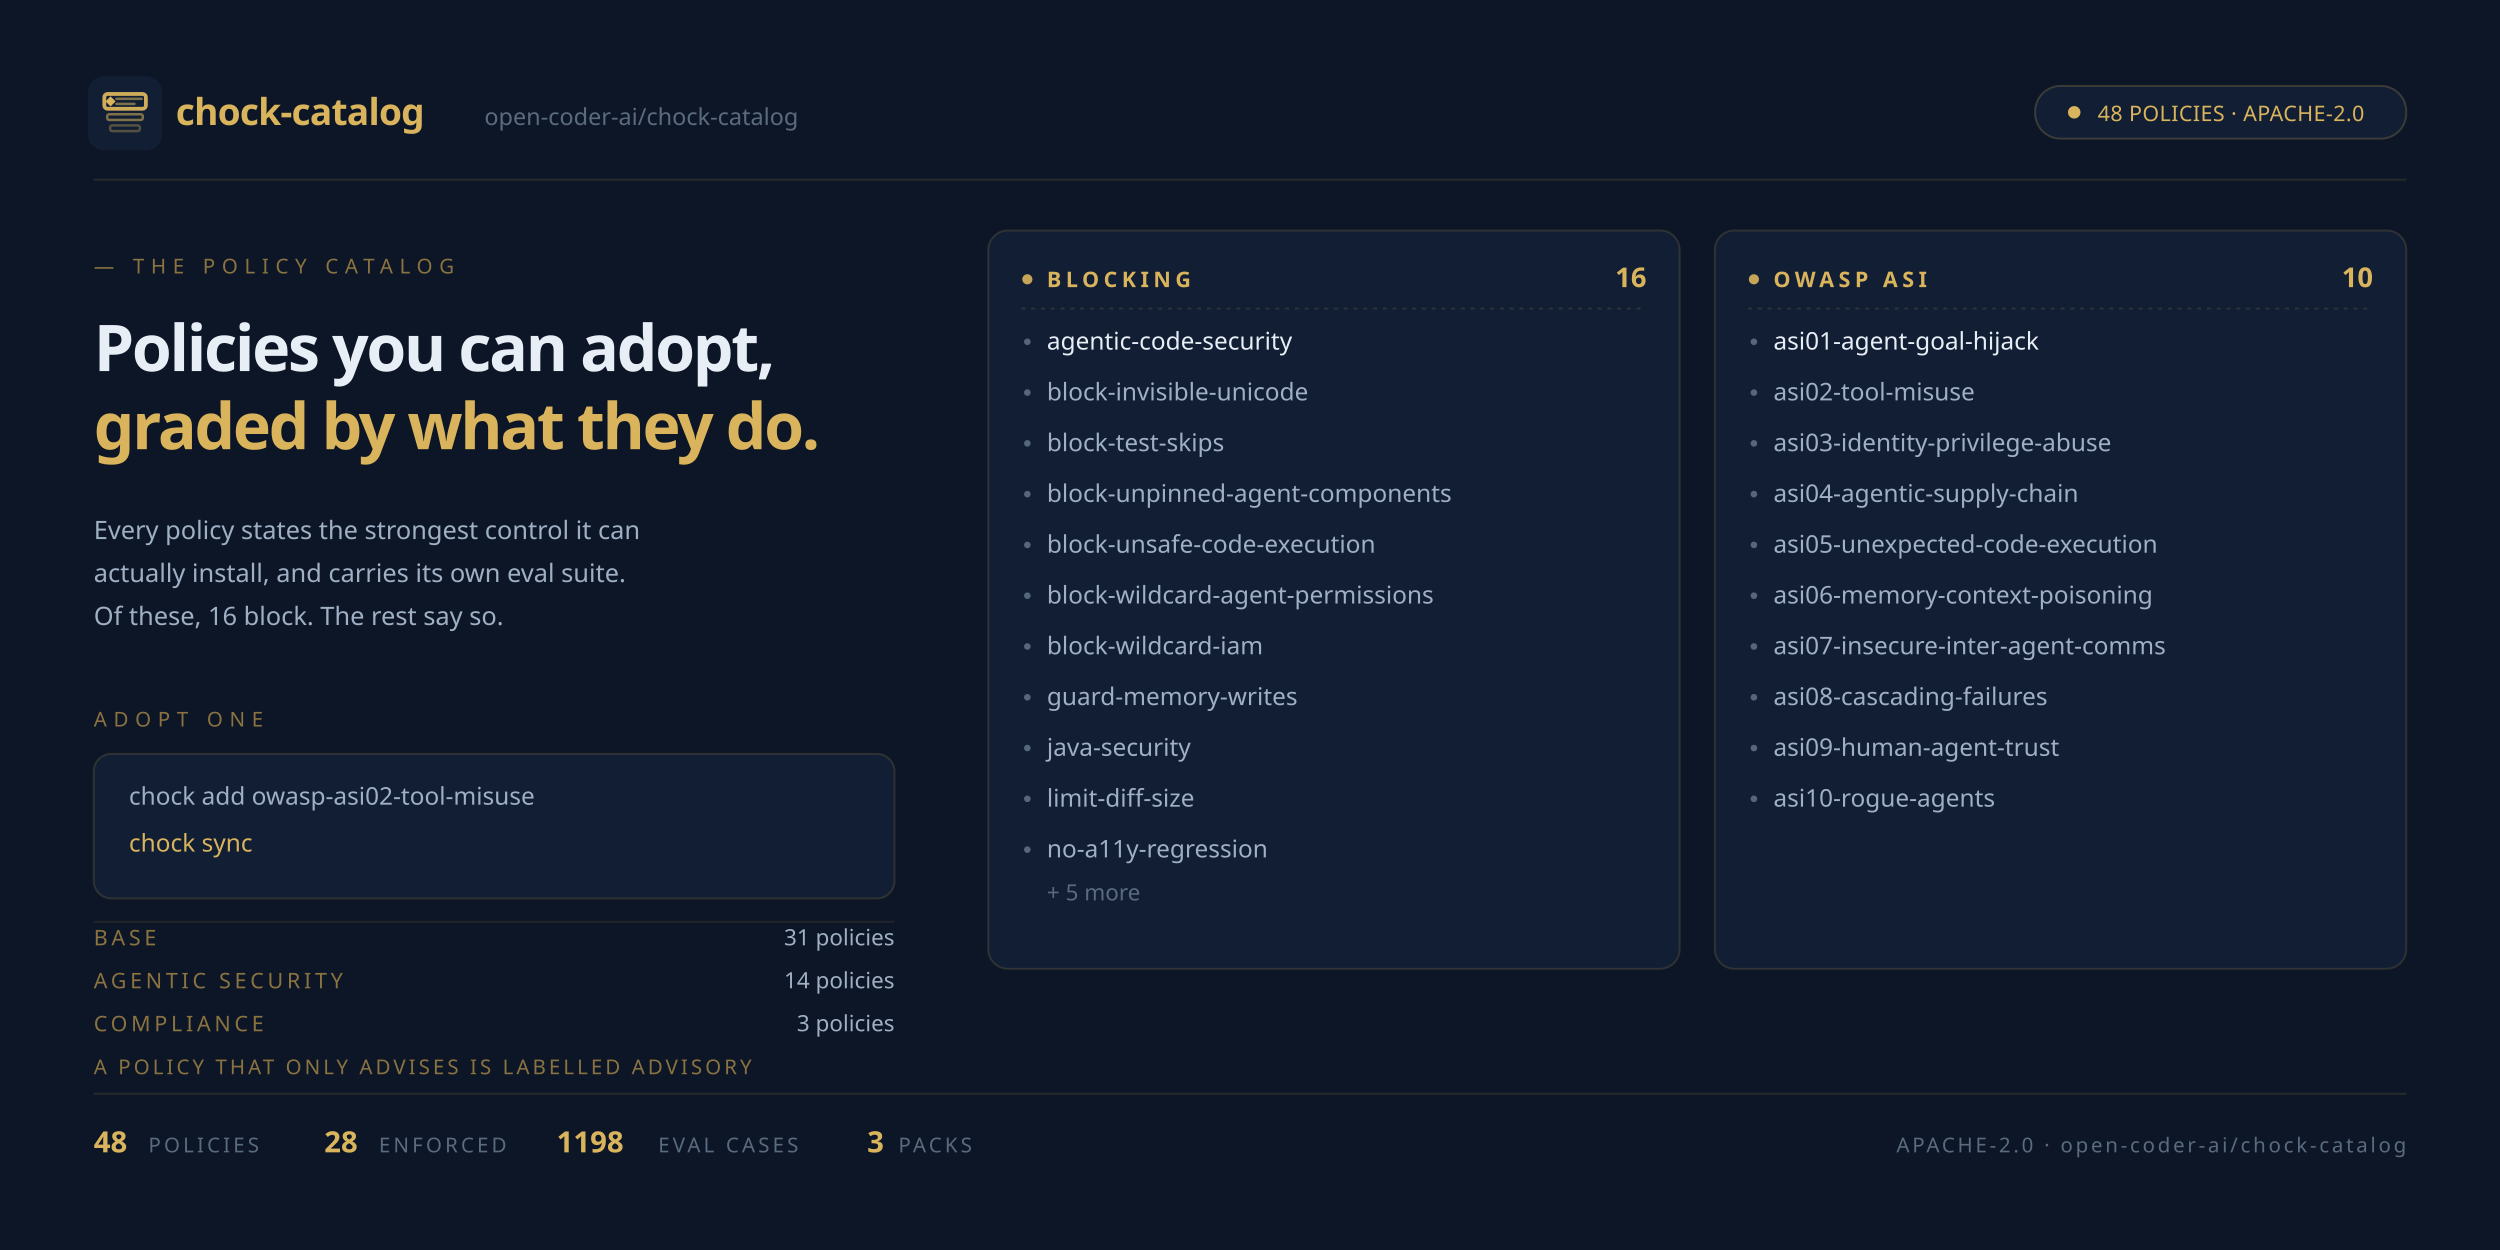
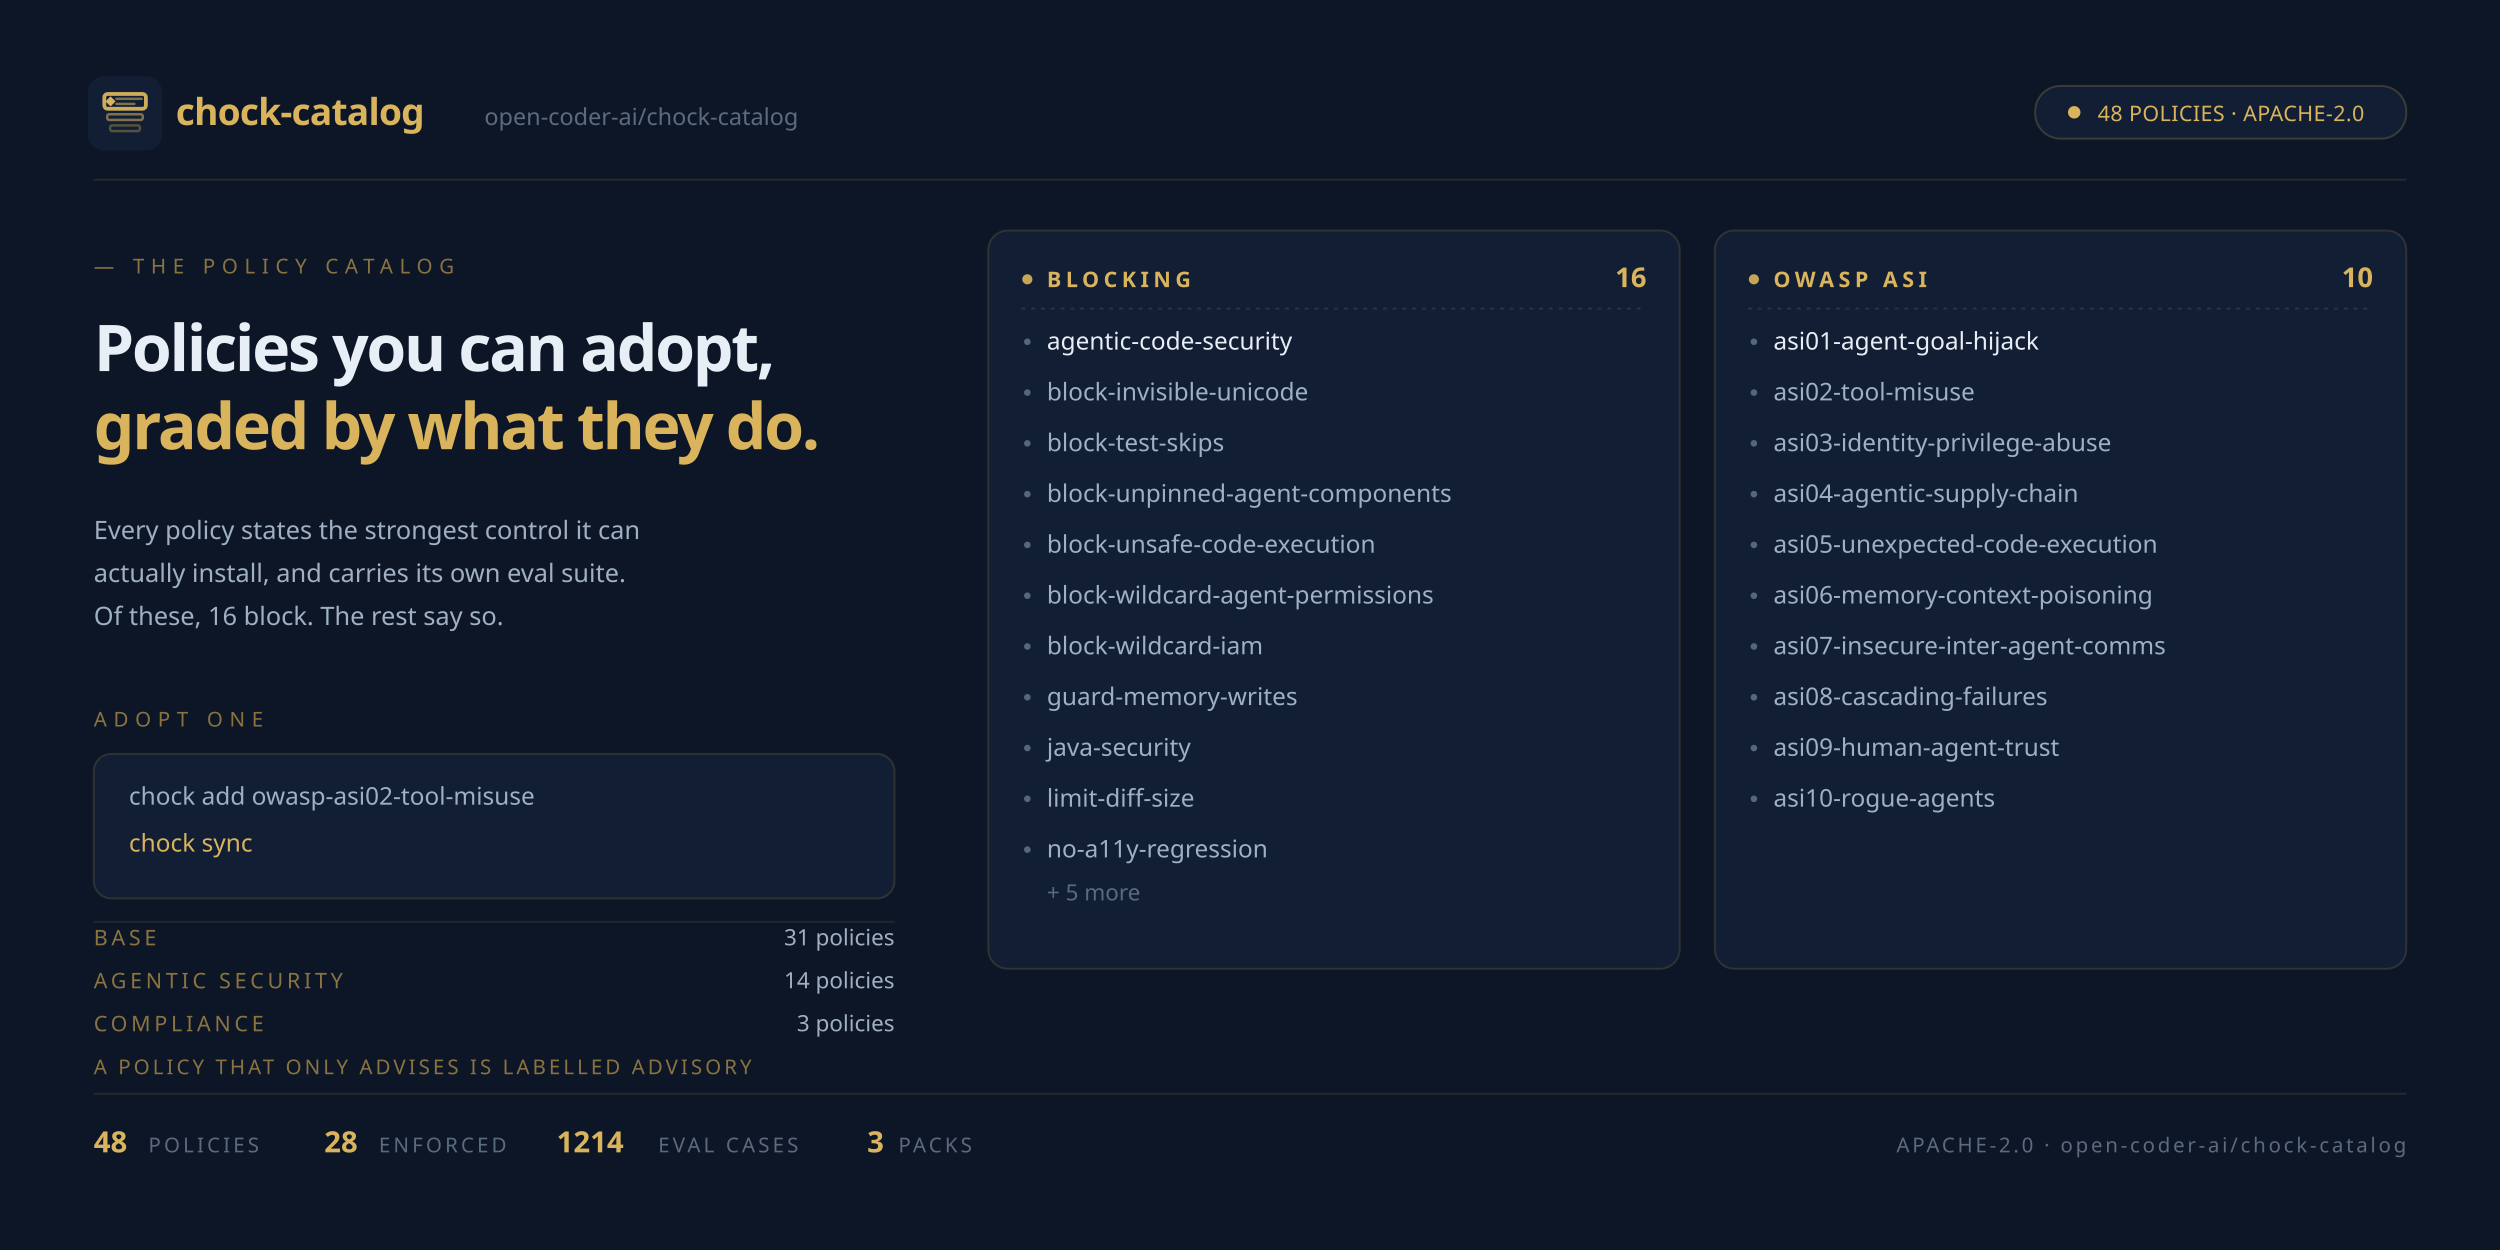
- <svg xmlns="http://www.w3.org/2000/svg" width="1280" height="640" viewBox="0 0 1280 640" role="img" aria-label="chock-catalog — the policy catalog for chock: policies you can adopt, graded by what they actually enforce. 48 policies across 3 packs (agentic-security 14, base 31, compliance 3); 28 enforced (19 at commit, 9 at pre-tool-use) and 20 advisory; 1198 eval cases. The 16 blocking policies: agentic-code-security, block-invisible-unicode, block-test-skips, block-unpinned-agent-components, block-unsafe-code-execution, block-wildcard-agent-permissions, block-wildcard-iam, guard-memory-writes, java-security, limit-diff-size, no-a11y-regression, pin-github-actions, protect-main-branch, protect-test-integrity, scan-secrets, verify-dependency-exists. Full OWASP Agentic Security Initiative top ten coverage, ASI01 through ASI10. Apache-2.0.">
+ <svg xmlns="http://www.w3.org/2000/svg" width="1280" height="640" viewBox="0 0 1280 640" role="img" aria-label="chock-catalog — the policy catalog for chock: policies you can adopt, graded by what they actually enforce. 48 policies across 3 packs (agentic-security 14, base 31, compliance 3); 28 enforced (19 at commit, 9 at pre-tool-use) and 20 advisory; 1214 eval cases. The 16 blocking policies: agentic-code-security, block-invisible-unicode, block-test-skips, block-unpinned-agent-components, block-unsafe-code-execution, block-wildcard-agent-permissions, block-wildcard-iam, guard-memory-writes, java-security, limit-diff-size, no-a11y-regression, pin-github-actions, protect-main-branch, protect-test-integrity, scan-secrets, verify-dependency-exists. Full OWASP Agentic Security Initiative top ten coverage, ASI01 through ASI10. Apache-2.0.">
  <rect width="1280" height="640" fill="#0D1626" />
  <rect x="45.0" y="39.0" width="38" height="38" rx="8.4" fill="#111E33" />
  <rect x="56.4" y="64.2" width="15.2" height="2.9" rx="1.0" fill="none" stroke="#D9B45C" stroke-width="1.29" stroke-opacity="0.34" />
  <rect x="54.9" y="58.5" width="18.2" height="2.9" rx="1.0" fill="none" stroke="#D9B45C" stroke-width="1.29" stroke-opacity="0.55" />
  <rect x="53.4" y="48.1" width="21.3" height="7.6" rx="1.7" fill="none" stroke="#D9B45C" stroke-width="1.94" stroke-opacity="0.95" />
  <rect x="54.77" y="50.10" width="3.65" height="3.65" transform="rotate(45 56.59 51.92)" fill="#D9B45C" />
  <line x1="59.6" y1="50.6" x2="72.5" y2="50.6" stroke="#D9B45C" stroke-width="1.29" stroke-opacity="0.55" stroke-linecap="round" />
  <line x1="59.6" y1="53.2" x2="68.8" y2="53.2" stroke="#D9B45C" stroke-width="1.29" stroke-opacity="0.55" stroke-linecap="round" />
  <text x="90" y="64" font-family="Geist Mono" font-size="19" font-weight="700" letter-spacing="-0.4" fill="#D9B45C">chock-catalog</text>
  <text x="248" y="64" font-family="Geist Mono" font-size="12" fill="#5A6B80">open-coder-ai/chock-catalog</text>
  <rect x="1042" y="44" width="190" height="27" rx="13" fill="#111E33" stroke="#D9B45C" stroke-opacity="0.22" />
  <circle cx="1062" cy="57.5" r="3.2" fill="#D9B45C" />
  <text x="1074" y="62" font-family="Geist Mono" font-size="11" letter-spacing="0.2" fill="#D9B45C">48 POLICIES · APACHE-2.0</text>
  <line x1="48" y1="92" x2="1232" y2="92" stroke="#D9B45C" stroke-opacity="0.13" stroke-width="1" />
  <text x="48" y="140" font-family="Geist Mono" font-size="10.5" letter-spacing="3.4" fill="#8A7340">— THE POLICY CATALOG</text>
  <text x="48" y="190" font-family="Geist Mono" font-size="33" font-weight="700" letter-spacing="-1.2" fill="#E8EEF6">Policies you can adopt,</text>
  <text x="48" y="230" font-family="Geist Mono" font-size="33" font-weight="700" letter-spacing="-1.2" fill="#D9B45C">graded by what they do.</text>
  <text x="48" y="276" font-family="Geist Mono" font-size="13" fill="#9FB0C4">Every policy states the strongest control it can</text>
  <text x="48" y="298" font-family="Geist Mono" font-size="13" fill="#9FB0C4">actually install, and carries its own eval suite.</text>
  <text x="48" y="320" font-family="Geist Mono" font-size="13" fill="#9FB0C4">Of these, 16 block. The rest say so.</text>
  <text x="48" y="372" font-family="Geist Mono" font-size="10.5" letter-spacing="3.4" fill="#8A7340">ADOPT ONE</text>
  <rect x="48" y="386" width="410" height="74" rx="9" fill="#111E33" stroke="#D9B45C" stroke-opacity="0.16" />
  <text x="66" y="412" font-family="Geist Mono" font-size="12.5" fill="#9FB0C4">chock add owasp-asi02-tool-misuse</text>
  <text x="66" y="436" font-family="Geist Mono" font-size="12.5" fill="#D9B45C">chock sync</text>
  <line x1="48" y1="472" x2="458" y2="472" stroke="#D9B45C" stroke-opacity="0.10" stroke-width="1" />
  <text x="48" y="484" font-family="Geist Mono" font-size="11" letter-spacing="1.9" fill="#8A7340">BASE</text>
  <text x="458" y="484" font-family="Geist Mono" font-size="11.5" text-anchor="end" fill="#9FB0C4">31 policies</text>
  <text x="48" y="506" font-family="Geist Mono" font-size="11" letter-spacing="1.9" fill="#8A7340">AGENTIC SECURITY</text>
  <text x="458" y="506" font-family="Geist Mono" font-size="11.5" text-anchor="end" fill="#9FB0C4">14 policies</text>
  <text x="48" y="528" font-family="Geist Mono" font-size="11" letter-spacing="1.9" fill="#8A7340">COMPLIANCE</text>
  <text x="458" y="528" font-family="Geist Mono" font-size="11.5" text-anchor="end" fill="#9FB0C4">3 policies</text>
  <text x="48" y="550" font-family="Geist Mono" font-size="10.5" letter-spacing="1.55" fill="#8A7340">A POLICY THAT ONLY ADVISES IS LABELLED ADVISORY</text>
  <rect x="506" y="118" width="354" height="378" rx="10" fill="#111E33" stroke="#D9B45C" stroke-opacity="0.16" stroke-width="1" />
  <circle cx="526" cy="143" r="2.6" fill="#D9B45C" fill-opacity="0.9" />
  <text x="536" y="147" font-family="Geist Mono" font-size="11" font-weight="700" letter-spacing="2.3" fill="#D9B45C">BLOCKING</text>
  <text x="843" y="147" font-family="Geist Mono" font-size="14" font-weight="700" text-anchor="end" fill="#D9B45C">16</text>
  <line x1="523" y1="158" x2="843" y2="158" stroke="#D9B45C" stroke-opacity="0.14" stroke-width="1" stroke-dasharray="2 3" />
  <circle cx="526" cy="175" r="1.7" fill="#9FB0C4" fill-opacity="0.5" />
  <text x="536" y="179" font-family="Geist Mono" font-size="12.5" fill="#E8EEF6">agentic-code-security</text>
  <circle cx="526" cy="201" r="1.7" fill="#9FB0C4" fill-opacity="0.5" />
  <text x="536" y="205" font-family="Geist Mono" font-size="12.5" fill="#9FB0C4">block-invisible-unicode</text>
  <circle cx="526" cy="227" r="1.7" fill="#9FB0C4" fill-opacity="0.5" />
  <text x="536" y="231" font-family="Geist Mono" font-size="12.5" fill="#9FB0C4">block-test-skips</text>
  <circle cx="526" cy="253" r="1.7" fill="#9FB0C4" fill-opacity="0.5" />
  <text x="536" y="257" font-family="Geist Mono" font-size="12.5" fill="#9FB0C4">block-unpinned-agent-components</text>
  <circle cx="526" cy="279" r="1.7" fill="#9FB0C4" fill-opacity="0.5" />
  <text x="536" y="283" font-family="Geist Mono" font-size="12.5" fill="#9FB0C4">block-unsafe-code-execution</text>
  <circle cx="526" cy="305" r="1.7" fill="#9FB0C4" fill-opacity="0.5" />
  <text x="536" y="309" font-family="Geist Mono" font-size="12.5" fill="#9FB0C4">block-wildcard-agent-permissions</text>
  <circle cx="526" cy="331" r="1.7" fill="#9FB0C4" fill-opacity="0.5" />
  <text x="536" y="335" font-family="Geist Mono" font-size="12.5" fill="#9FB0C4">block-wildcard-iam</text>
  <circle cx="526" cy="357" r="1.7" fill="#9FB0C4" fill-opacity="0.5" />
  <text x="536" y="361" font-family="Geist Mono" font-size="12.5" fill="#9FB0C4">guard-memory-writes</text>
  <circle cx="526" cy="383" r="1.7" fill="#9FB0C4" fill-opacity="0.5" />
  <text x="536" y="387" font-family="Geist Mono" font-size="12.5" fill="#9FB0C4">java-security</text>
  <circle cx="526" cy="409" r="1.7" fill="#9FB0C4" fill-opacity="0.5" />
  <text x="536" y="413" font-family="Geist Mono" font-size="12.5" fill="#9FB0C4">limit-diff-size</text>
  <circle cx="526" cy="435" r="1.7" fill="#9FB0C4" fill-opacity="0.5" />
  <text x="536" y="439" font-family="Geist Mono" font-size="12.5" fill="#9FB0C4">no-a11y-regression</text>
  <text x="536" y="461" font-family="Geist Mono" font-size="11.5" fill="#5A6B80">+ 5 more</text>
  <rect x="878" y="118" width="354" height="378" rx="10" fill="#111E33" stroke="#D9B45C" stroke-opacity="0.16" stroke-width="1" />
  <circle cx="898" cy="143" r="2.6" fill="#D9B45C" fill-opacity="0.9" />
  <text x="908" y="147" font-family="Geist Mono" font-size="11" font-weight="700" letter-spacing="2.3" fill="#D9B45C">OWASP ASI</text>
  <text x="1215" y="147" font-family="Geist Mono" font-size="14" font-weight="700" text-anchor="end" fill="#D9B45C">10</text>
  <line x1="895" y1="158" x2="1215" y2="158" stroke="#D9B45C" stroke-opacity="0.14" stroke-width="1" stroke-dasharray="2 3" />
  <circle cx="898" cy="175" r="1.7" fill="#9FB0C4" fill-opacity="0.5" />
  <text x="908" y="179" font-family="Geist Mono" font-size="12.5" fill="#E8EEF6">asi01-agent-goal-hijack</text>
  <circle cx="898" cy="201" r="1.7" fill="#9FB0C4" fill-opacity="0.5" />
  <text x="908" y="205" font-family="Geist Mono" font-size="12.5" fill="#9FB0C4">asi02-tool-misuse</text>
  <circle cx="898" cy="227" r="1.7" fill="#9FB0C4" fill-opacity="0.5" />
  <text x="908" y="231" font-family="Geist Mono" font-size="12.5" fill="#9FB0C4">asi03-identity-privilege-abuse</text>
  <circle cx="898" cy="253" r="1.7" fill="#9FB0C4" fill-opacity="0.5" />
  <text x="908" y="257" font-family="Geist Mono" font-size="12.5" fill="#9FB0C4">asi04-agentic-supply-chain</text>
  <circle cx="898" cy="279" r="1.7" fill="#9FB0C4" fill-opacity="0.5" />
  <text x="908" y="283" font-family="Geist Mono" font-size="12.5" fill="#9FB0C4">asi05-unexpected-code-execution</text>
  <circle cx="898" cy="305" r="1.7" fill="#9FB0C4" fill-opacity="0.5" />
  <text x="908" y="309" font-family="Geist Mono" font-size="12.5" fill="#9FB0C4">asi06-memory-context-poisoning</text>
  <circle cx="898" cy="331" r="1.7" fill="#9FB0C4" fill-opacity="0.5" />
  <text x="908" y="335" font-family="Geist Mono" font-size="12.5" fill="#9FB0C4">asi07-insecure-inter-agent-comms</text>
  <circle cx="898" cy="357" r="1.7" fill="#9FB0C4" fill-opacity="0.5" />
  <text x="908" y="361" font-family="Geist Mono" font-size="12.5" fill="#9FB0C4">asi08-cascading-failures</text>
  <circle cx="898" cy="383" r="1.7" fill="#9FB0C4" fill-opacity="0.5" />
  <text x="908" y="387" font-family="Geist Mono" font-size="12.5" fill="#9FB0C4">asi09-human-agent-trust</text>
  <circle cx="898" cy="409" r="1.7" fill="#9FB0C4" fill-opacity="0.5" />
  <text x="908" y="413" font-family="Geist Mono" font-size="12.5" fill="#9FB0C4">asi10-rogue-agents</text>
  <line x1="48" y1="560" x2="1232" y2="560" stroke="#D9B45C" stroke-opacity="0.13" stroke-width="1" />
  <text x="48" y="590" font-family="Geist Mono" font-size="15" font-weight="700" fill="#D9B45C">48</text>
  <text x="76" y="590" font-family="Geist Mono" font-size="10.5" letter-spacing="1.6" fill="#5A6B80">POLICIES</text>
  <text x="166" y="590" font-family="Geist Mono" font-size="15" font-weight="700" fill="#D9B45C">28</text>
  <text x="194" y="590" font-family="Geist Mono" font-size="10.5" letter-spacing="1.6" fill="#5A6B80">ENFORCED</text>
-   <text x="285" y="590" font-family="Geist Mono" font-size="15" font-weight="700" fill="#D9B45C">1198</text>
+   <text x="285" y="590" font-family="Geist Mono" font-size="15" font-weight="700" fill="#D9B45C">1214</text>
  <text x="337" y="590" font-family="Geist Mono" font-size="10.5" letter-spacing="1.6" fill="#5A6B80">EVAL CASES</text>
  <text x="444" y="590" font-family="Geist Mono" font-size="15" font-weight="700" fill="#D9B45C">3</text>
  <text x="460" y="590" font-family="Geist Mono" font-size="10.5" letter-spacing="1.6" fill="#5A6B80">PACKS</text>
  <text x="1232" y="590" font-family="Geist Mono" font-size="10.5" letter-spacing="1.4" text-anchor="end" fill="#5A6B80">APACHE-2.0 · open-coder-ai/chock-catalog</text>
</svg>
